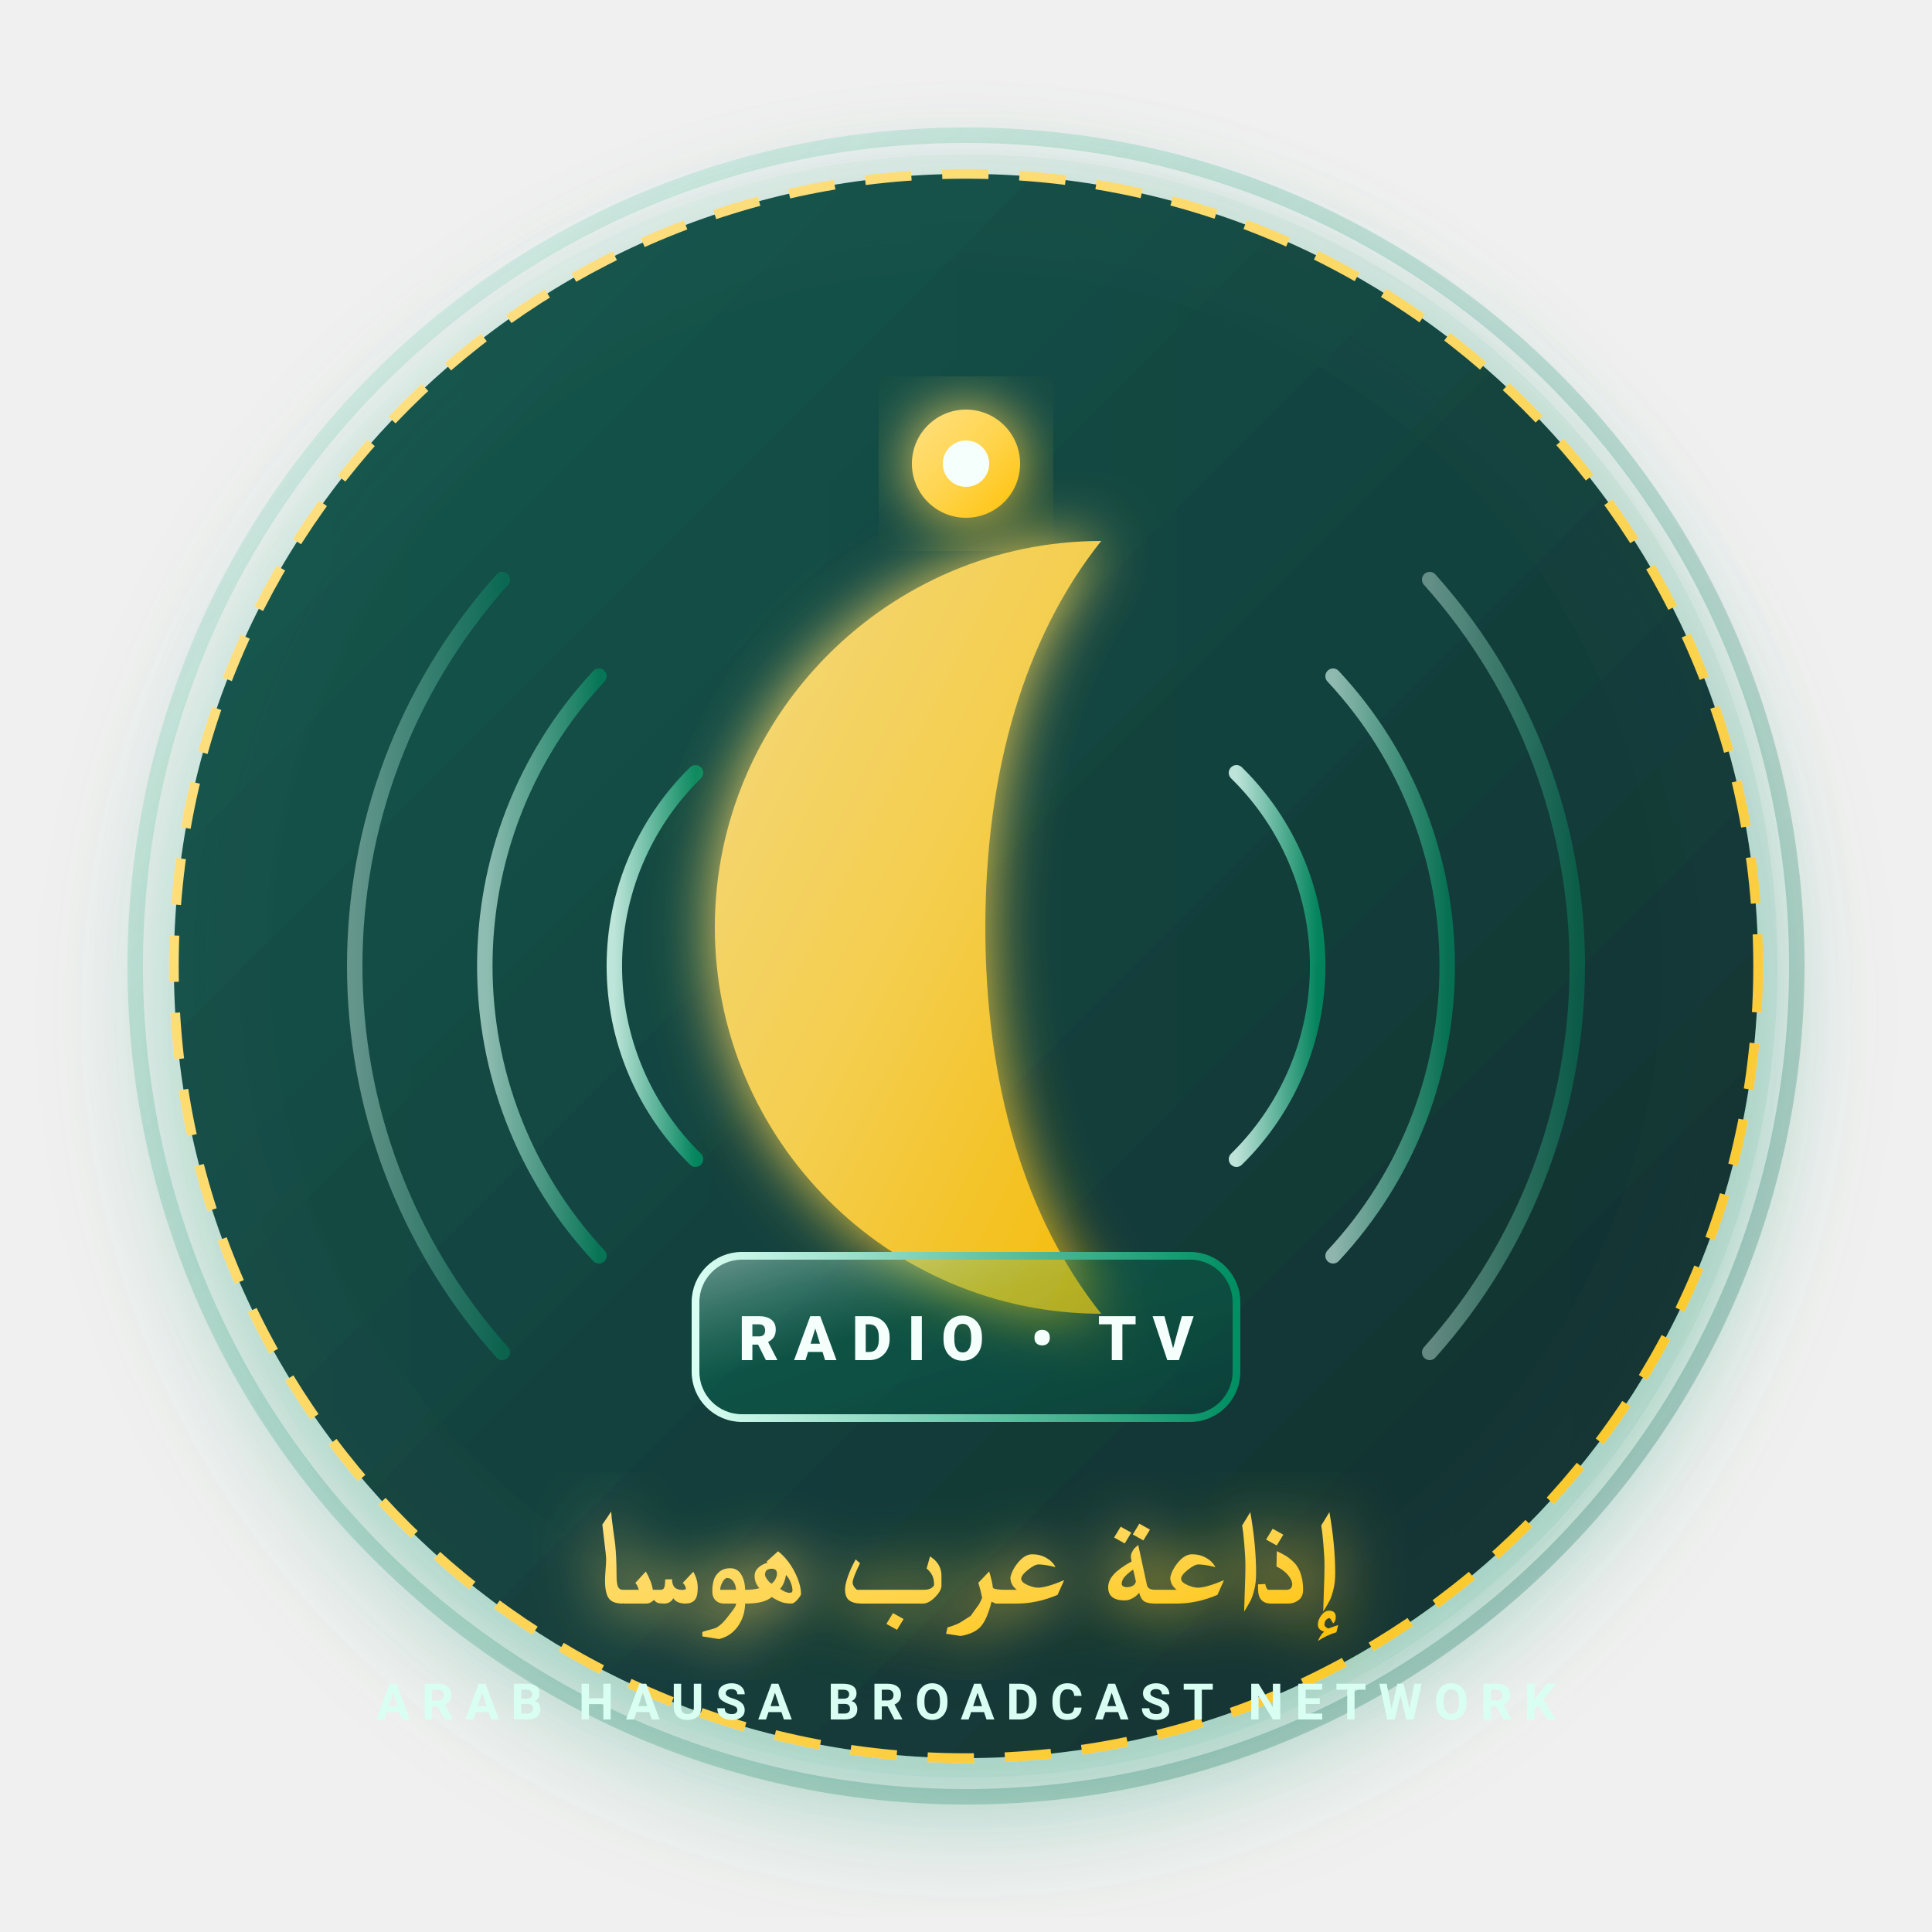
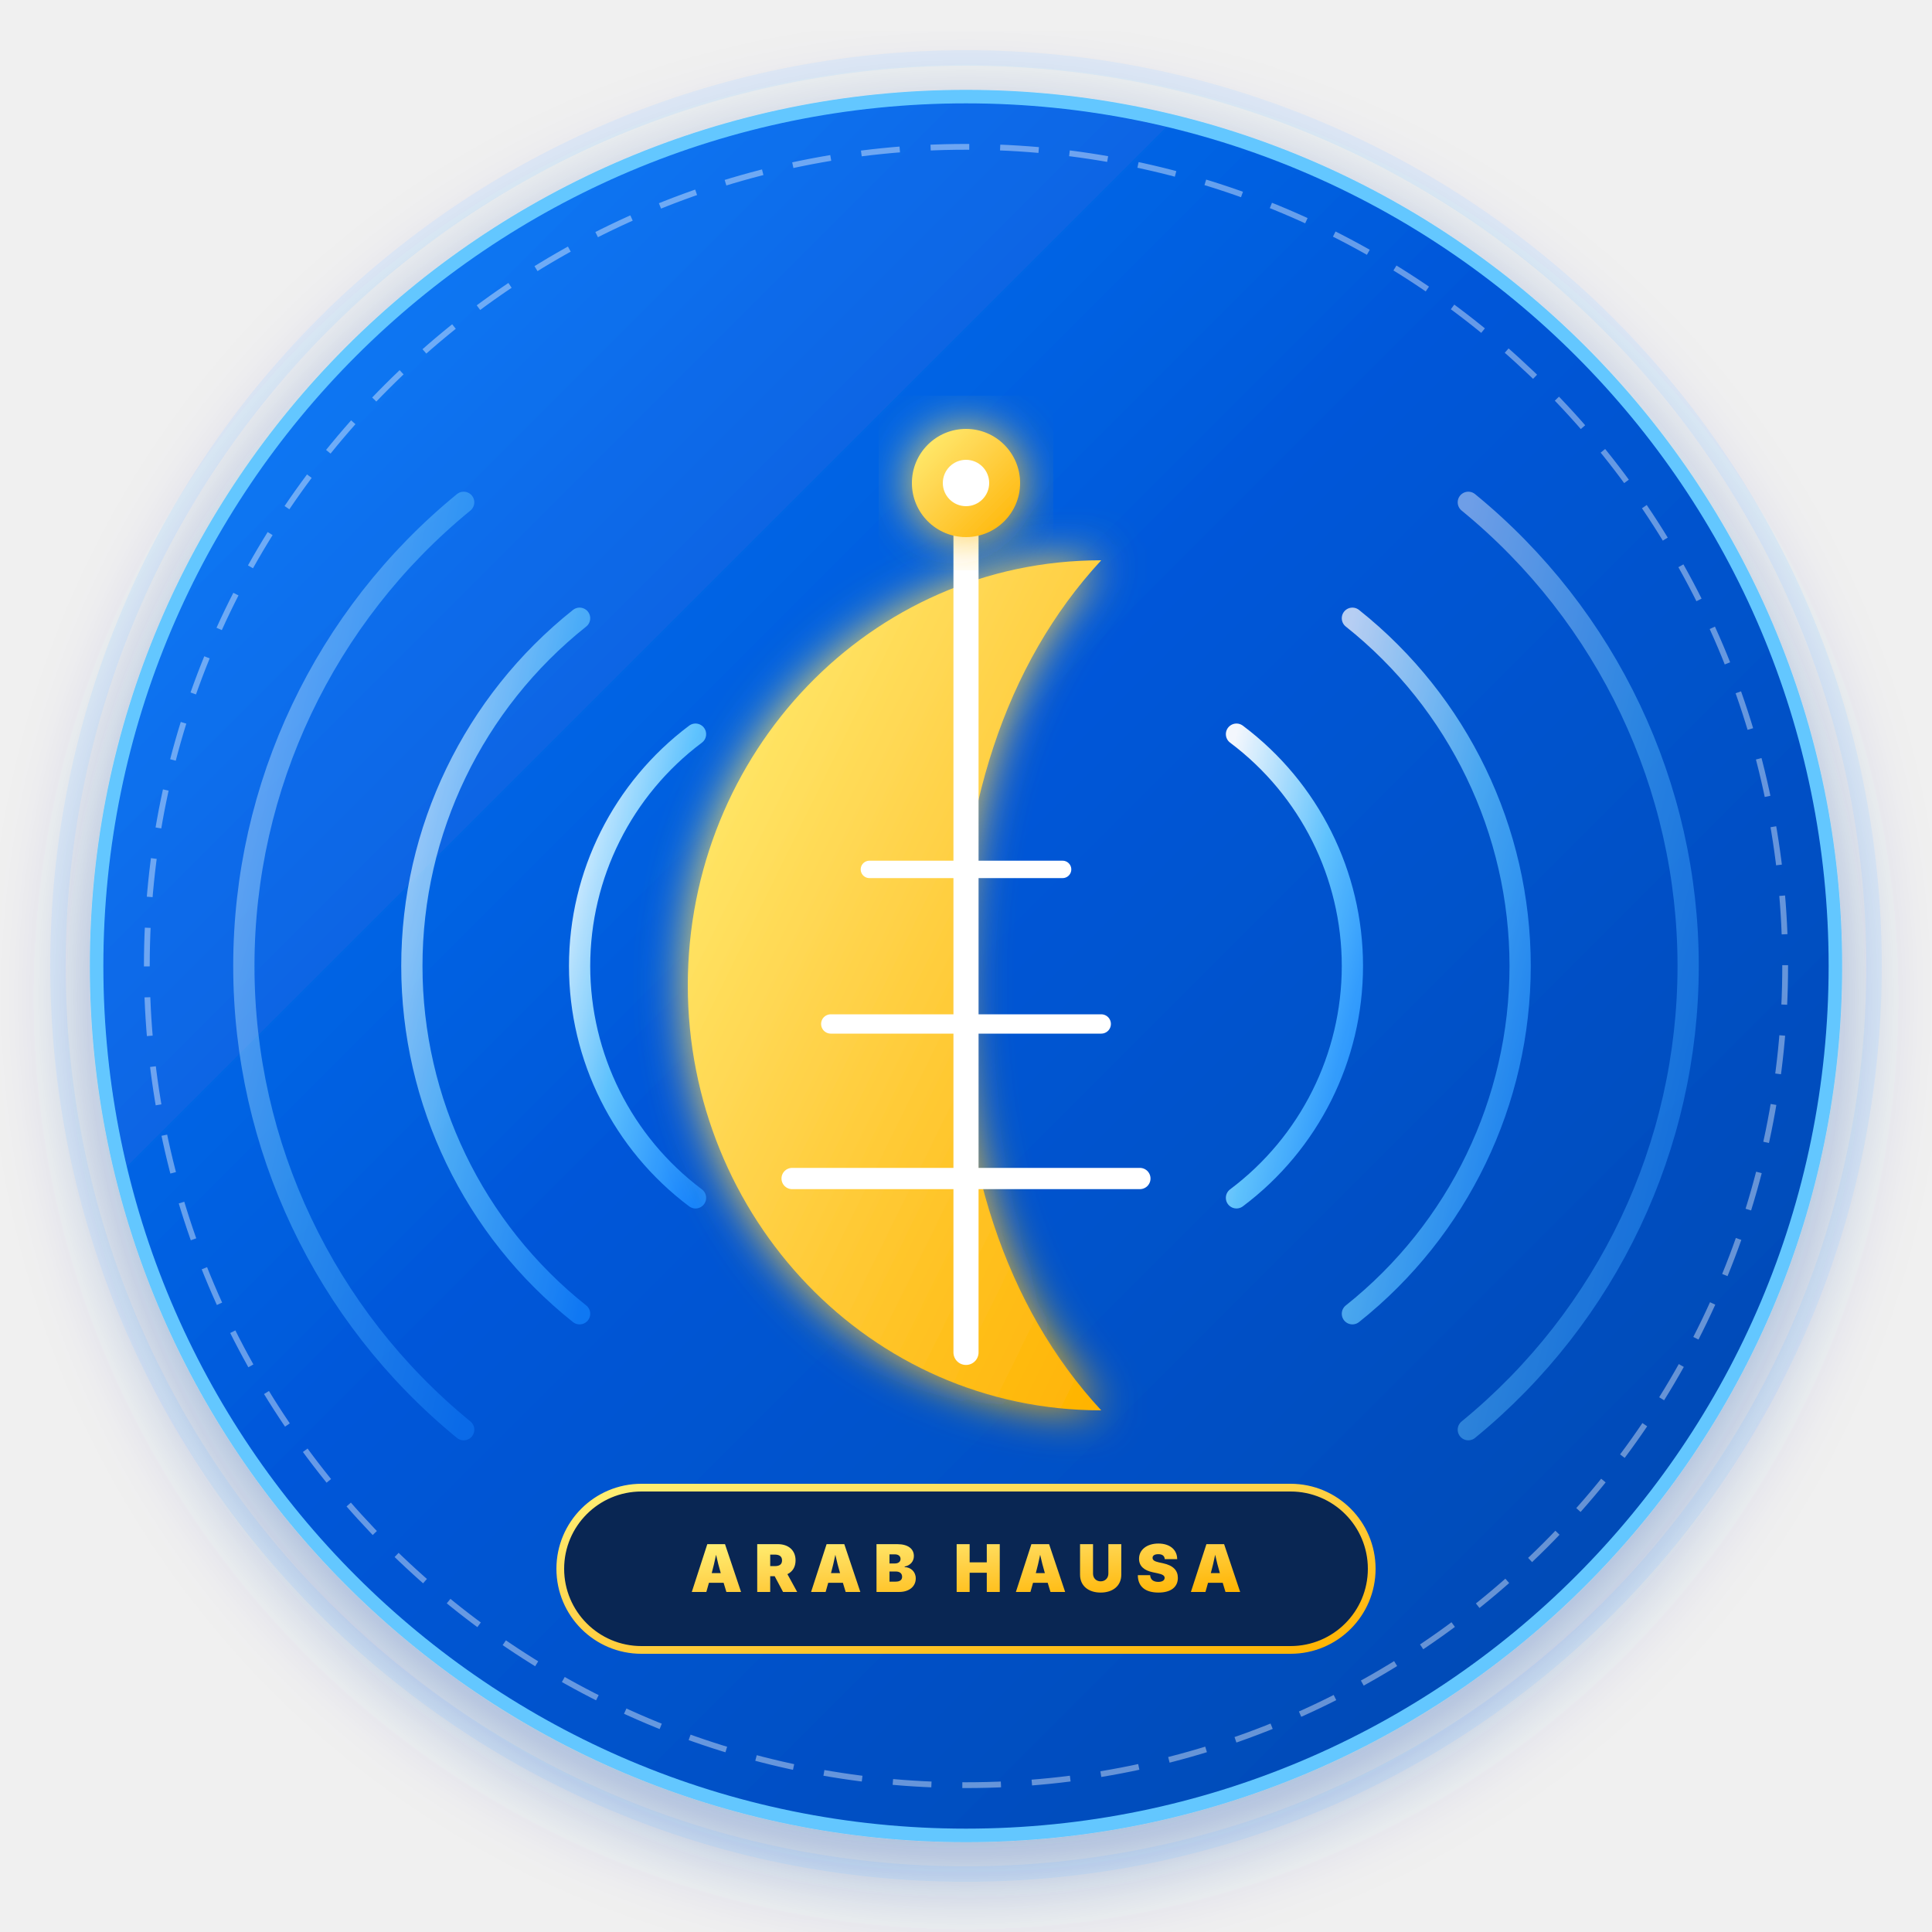
<svg xmlns="http://www.w3.org/2000/svg" viewBox="0 0 500 500" width="100%" height="100%">
  <defs>
-     <linearGradient id="bg-grad" x1="0%" y1="0%" x2="100%" y2="100%">
-       <stop offset="0%" stop-color="#004D40" />
-       <stop offset="60%" stop-color="#062D2B" />
-       <stop offset="100%" stop-color="#031A19" />
+     <linearGradient id="logo-blue-bg" x1="0%" y1="0%" x2="100%" y2="100%">
+       <stop offset="0%" stop-color="#1685FF" />
+       <stop offset="45%" stop-color="#0057D9" />
+       <stop offset="100%" stop-color="#0047AB" />
    </linearGradient>
-     <linearGradient id="liquid-glass" x1="0%" y1="0%" x2="100%" y2="100%">
-       <stop offset="0%" stop-color="rgba(217, 255, 243, 0.45)" />
-       <stop offset="40%" stop-color="rgba(0, 143, 98, 0.25)" />
-       <stop offset="100%" stop-color="rgba(0, 77, 64, 0.35)" />
+     <linearGradient id="logo-gold" x1="0%" y1="0%" x2="100%" y2="100%">
+       <stop offset="0%" stop-color="#FFF176" />
+       <stop offset="40%" stop-color="#FFD54F" />
+       <stop offset="100%" stop-color="#FFB300" />
    </linearGradient>
-     <linearGradient id="gold-amber" x1="0%" y1="0%" x2="100%" y2="100%">
-       <stop offset="0%" stop-color="#FFE082" />
-       <stop offset="50%" stop-color="#FFD54F" />
-       <stop offset="100%" stop-color="#FFC107" />
+     <linearGradient id="logo-sky-waves" x1="0%" y1="0%" x2="100%" y2="100%">
+       <stop offset="0%" stop-color="#FFFFFF" />
+       <stop offset="50%" stop-color="#64C7FF" />
+       <stop offset="100%" stop-color="#1685FF" />
    </linearGradient>
-     <linearGradient id="mint-emerald" x1="0%" y1="0%" x2="100%" y2="0%">
-       <stop offset="0%" stop-color="#D9FFF3" />
-       <stop offset="100%" stop-color="#008F62" />
-     </linearGradient>
-     <linearGradient id="emerald-glow" x1="0%" y1="0%" x2="100%" y2="100%">
-       <stop offset="0%" stop-color="#008F62" />
-       <stop offset="100%" stop-color="#004D40" />
-     </linearGradient>
-     <filter id="glow-gold" x="-30%" y="-30%" width="160%" height="160%">
-       <feGaussianBlur stdDeviation="8" result="blur" />
+     <filter id="logo-shadow" x="-20%" y="-20%" width="140%" height="140%">
+       <feDropShadow dx="0" dy="8" stdDeviation="12" flood-color="#0047AB" flood-opacity="0.35" />
+     </filter>
+     <filter id="gold-glow" x="-30%" y="-30%" width="160%" height="160%">
+       <feGaussianBlur stdDeviation="6" result="blur" />
      <feComposite in="SourceGraphic" in2="blur" operator="over" />
    </filter>
-     <filter id="glow-mint" x="-30%" y="-30%" width="160%" height="160%">
-       <feGaussianBlur stdDeviation="10" result="blur" />
-       <feComposite in="SourceGraphic" in2="blur" operator="over" />
-     </filter>
-     <filter id="glass-specular" x="-10%" y="-10%" width="120%" height="120%">
-       <feDropShadow dx="0" dy="12" stdDeviation="16" flood-color="#008F62" flood-opacity="0.35" />
-     </filter>
  </defs>
-   <circle cx="250" cy="250" r="210" fill="url(#mint-emerald)" opacity="0.12" filter="url(#glow-mint)" />
-   <circle cx="250" cy="250" r="180" fill="url(#emerald-glow)" opacity="0.15" filter="url(#glow-mint)" />
-   <circle cx="250" cy="250" r="215" fill="none" stroke="url(#liquid-glass)" stroke-width="4" opacity="0.75" />
-   <circle cx="250" cy="250" r="205" fill="url(#bg-grad)" stroke="url(#gold-amber)" stroke-width="2.5" stroke-dasharray="12 8" opacity="0.9" filter="url(#glass-specular)" />
-   <g stroke="url(#mint-emerald)" stroke-width="4" fill="none" stroke-linecap="round" opacity="0.9">
-     <path d="M 180 200 A 70 70 0 0 0 180 300" opacity="0.95" />
-     <path d="M 155 175 A 110 110 0 0 0 155 325" opacity="0.7" />
-     <path d="M 130 150 A 150 150 0 0 0 130 350" opacity="0.45" />
-     <path d="M 320 200 A 70 70 0 0 1 320 300" opacity="0.95" />
-     <path d="M 345 175 A 110 110 0 0 1 345 325" opacity="0.7" />
-     <path d="M 370 150 A 150 150 0 0 1 370 350" opacity="0.45" />
+   <circle cx="250" cy="250" r="235" fill="none" stroke="#D5E7FA" stroke-width="4" opacity="0.6" />
+   <circle cx="250" cy="250" r="225" fill="url(#logo-blue-bg)" filter="url(#logo-shadow)" stroke="#64C7FF" stroke-width="3.5" />
+   <circle cx="250" cy="250" r="212" fill="none" stroke="#FFFFFF" stroke-width="1.5" stroke-dasharray="10 8" opacity="0.4" />
+   <g stroke="url(#logo-sky-waves)" stroke-width="5.5" fill="none" stroke-linecap="round" opacity="0.95">
+     <path d="M 180 190 A 75 75 0 0 0 180 310" />
+     <path d="M 150 160 A 115 115 0 0 0 150 340" opacity="0.75" />
+     <path d="M 120 130 A 155 155 0 0 0 120 370" opacity="0.45" />
+     <path d="M 320 190 A 75 75 0 0 1 320 310" />
+     <path d="M 350 160 A 115 115 0 0 1 350 340" opacity="0.75" />
+     <path d="M 380 130 A 155 155 0 0 1 380 370" opacity="0.45" />
  </g>
-   <path d="M 285 140 C 230 140 185 185 185 240 C 185 295 230 340 285 340 C 265 315 255 280 255 240 C 255 200 265 165 285 140 Z" fill="url(#gold-amber)" filter="url(#glow-gold)" opacity="0.95" />
+   <path d="M 285 145 C 225 145 178 195 178 255 C 178 315 225 365 285 365 C 260 338 248 300 248 255 C 248 210 260 172 285 145 Z" fill="url(#logo-gold)" filter="url(#gold-glow)" />
  <g id="tower">
-     <line x1="250" y1="130" x2="250" y2="330" stroke="url(#mint-emerald)" stroke-width="6" stroke-linecap="round" />
-     <line x1="225" y1="210" x2="275" y2="210" stroke="url(#mint-emerald)" stroke-width="4" stroke-linecap="round" />
-     <line x1="215" y1="250" x2="285" y2="250" stroke="url(#mint-emerald)" stroke-width="4.5" stroke-linecap="round" />
-     <line x1="205" y1="290" x2="295" y2="290" stroke="url(#mint-emerald)" stroke-width="5" stroke-linecap="round" />
-     <circle cx="250" cy="120" r="14" fill="url(#gold-amber)" filter="url(#glow-gold)" />
-     <circle cx="250" cy="120" r="6" fill="#F5FFFB" />
+     <line x1="250" y1="135" x2="250" y2="350" stroke="#FFFFFF" stroke-width="6.5" stroke-linecap="round" />
+     <line x1="225" y1="225" x2="275" y2="225" stroke="#FFFFFF" stroke-width="4.5" stroke-linecap="round" />
+     <line x1="215" y1="265" x2="285" y2="265" stroke="#FFFFFF" stroke-width="5" stroke-linecap="round" />
+     <line x1="205" y1="305" x2="295" y2="305" stroke="#FFFFFF" stroke-width="5.5" stroke-linecap="round" />
+     <circle cx="250" cy="125" r="14" fill="url(#logo-gold)" filter="url(#gold-glow)" />
+     <circle cx="250" cy="125" r="6" fill="#FFFFFF" />
  </g>
-   <rect x="180" y="325" width="140" height="42" rx="12" fill="url(#liquid-glass)" stroke="url(#mint-emerald)" stroke-width="2" />
-   <text x="250" y="352" fill="#F5FFFB" font-family="'Segoe UI', Roboto, sans-serif" font-weight="900" font-size="16" letter-spacing="4" text-anchor="middle">RADIO • TV</text>
-   <text x="250" y="415" fill="url(#gold-amber)" font-family="'Amiri', 'Traditional Arabic', 'Scheherazade New', serif" font-weight="bold" font-size="34" text-anchor="middle" filter="url(#glow-gold)">
-     إذاعة عرب هوسا
-   </text>
-   <text x="250" y="445" fill="#D9FFF3" font-family="'Segoe UI', Roboto, sans-serif" font-weight="700" font-size="13" letter-spacing="3" text-anchor="middle">
-     ARAB HAUSA BROADCAST NETWORK
-   </text>
+   <g transform="translate(145, 385)">
+     <rect x="0" y="0" width="210" height="42" rx="21" fill="#092653" stroke="url(#logo-gold)" stroke-width="2" />
+     <text x="105" y="27" fill="url(#logo-gold)" font-family="'Inter', 'Segoe UI', Roboto, sans-serif" font-weight="900" font-size="17" letter-spacing="3" text-anchor="middle">
+       ARAB HAUSA
+     </text>
+   </g>
</svg>
